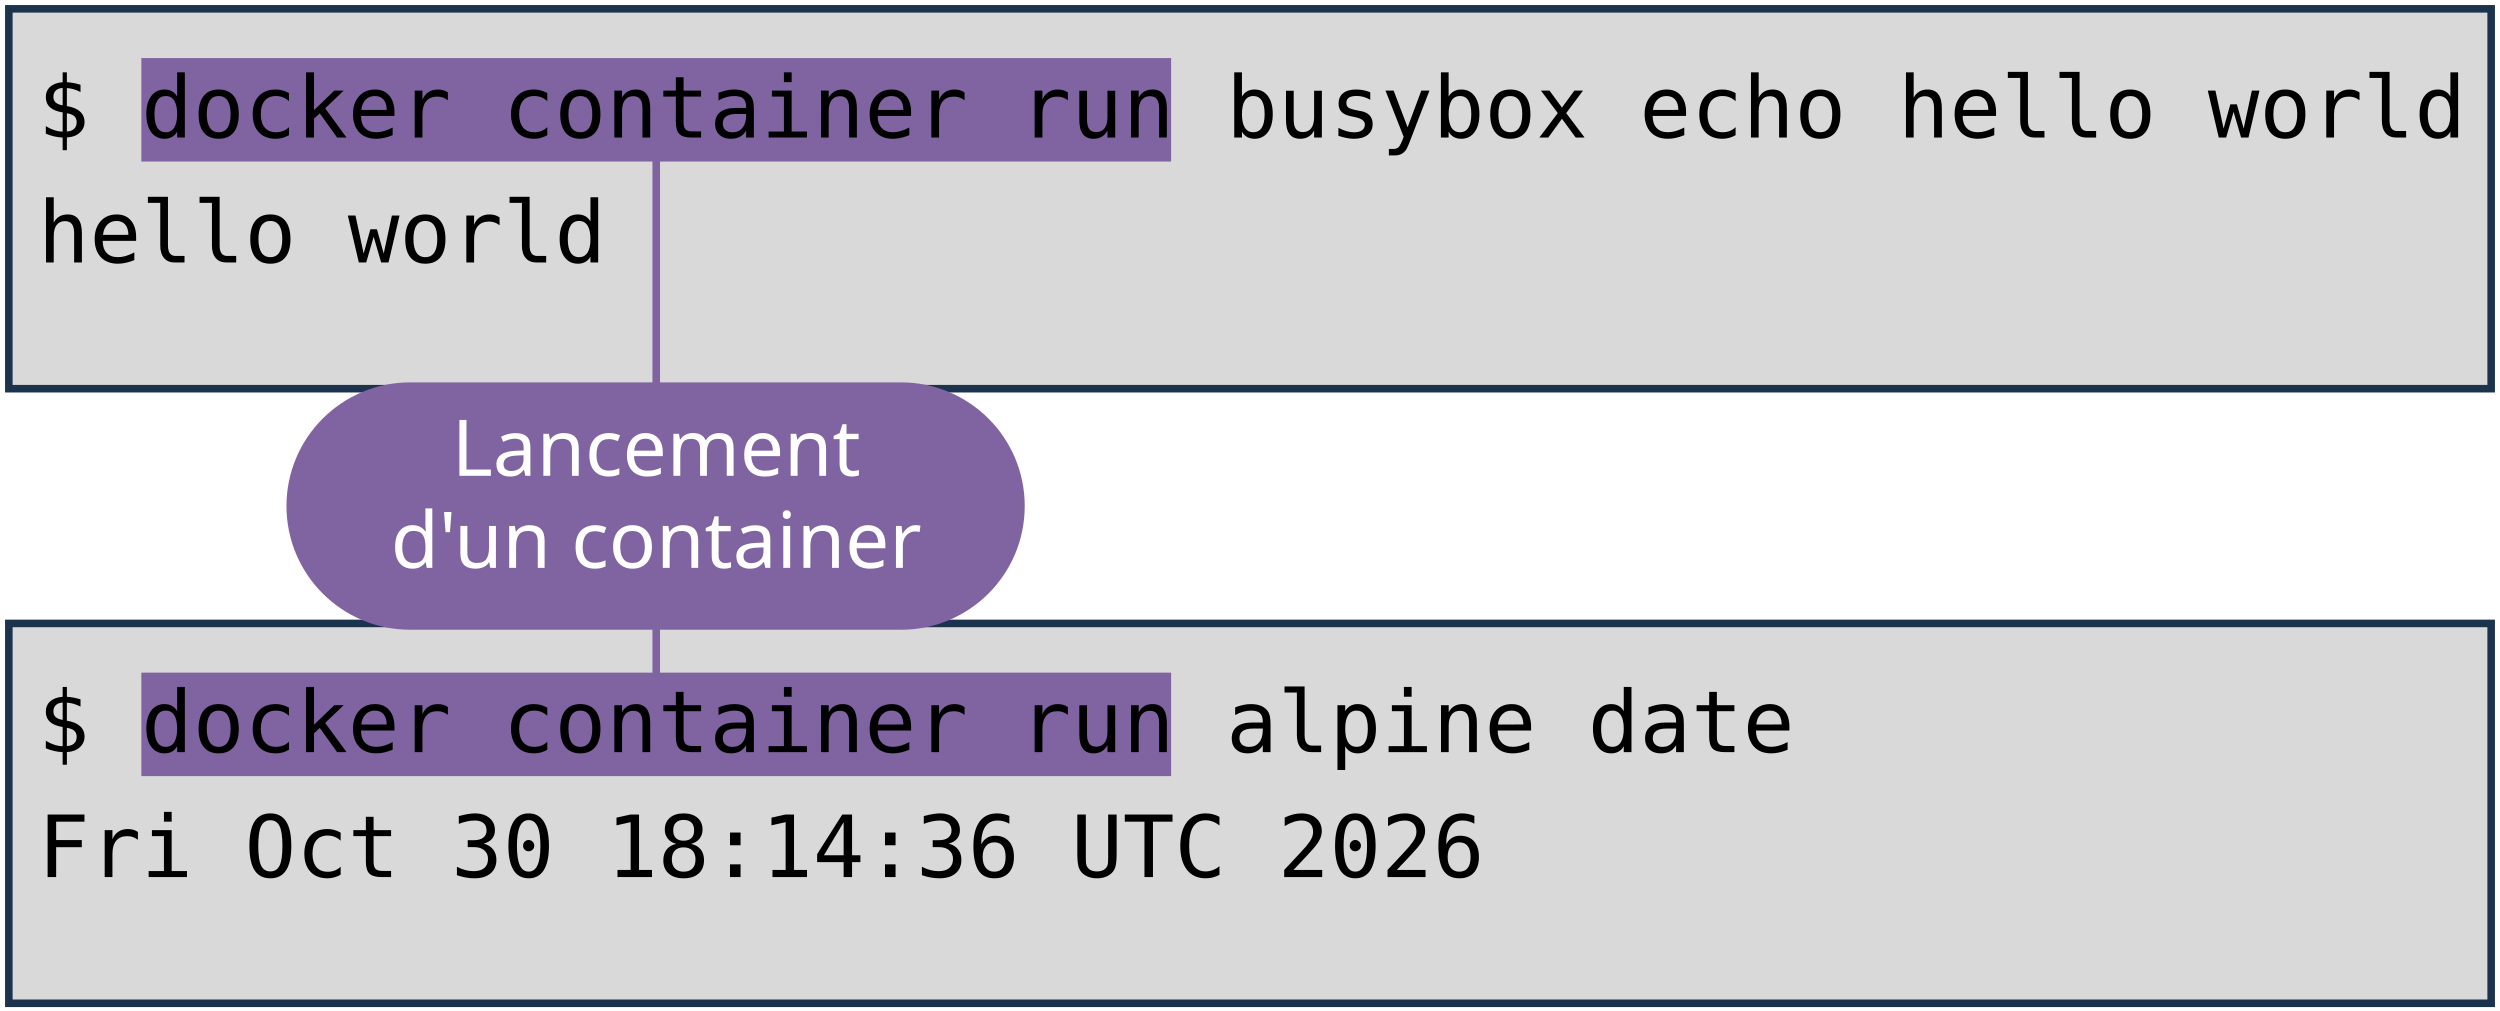
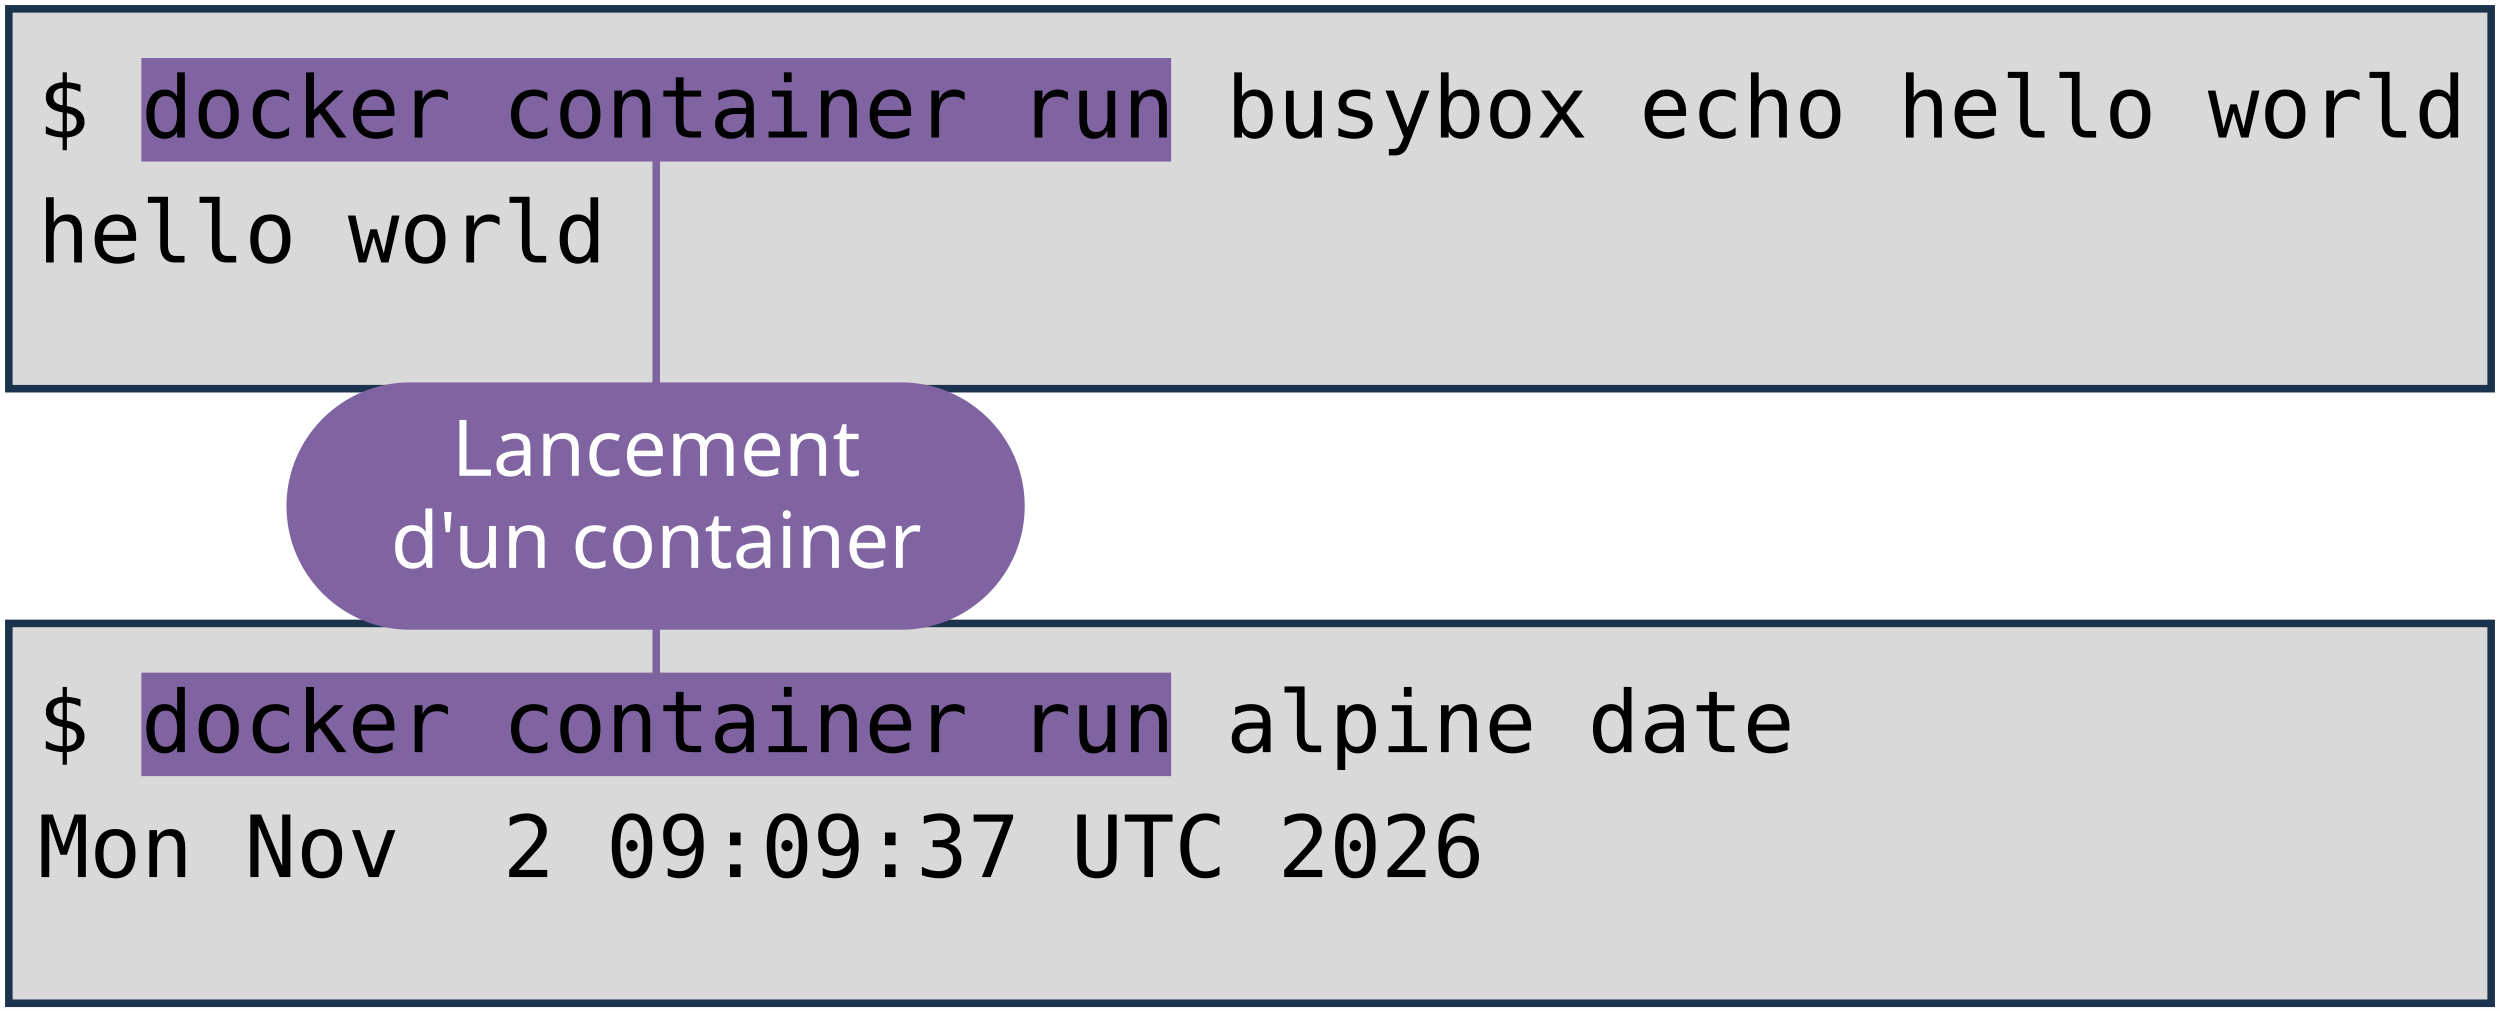
<svg xmlns="http://www.w3.org/2000/svg" viewBox="0 0 1981 801" width="1981" height="801" role="img" aria-label="Deux terminaux : docker container run busybox echo hello world, et docker container run alpine date. Annotations : lancement d'un container, image, commande lancée.">
  <style>
    .code { font-family: "DejaVu Sans Mono", Menlo, Consolas, monospace; font-size: 68px; fill: #000000; }
    .pill { font-family: "Trebuchet MS", "Century Gothic", Verdana, sans-serif; font-size: 62px; text-anchor: middle; }
  </style>
  <rect width="1981" height="801" fill="#FFFFFF" />
  <rect x="7" y="7" width="1967" height="301" fill="#D9D9D9" stroke="#1C334E" stroke-width="6" />
  <rect x="7" y="494" width="1967" height="301" fill="#D9D9D9" stroke="#1C334E" stroke-width="6" />
  <rect x="112" y="46" width="816" height="82" fill="#8064A2" />
  <rect x="112" y="533" width="816" height="82" fill="#8064A2" />
  <text x="30" y="109" class="code" xml:space="preserve">$ docker container run busybox echo hello world</text>
  <text x="30" y="208" class="code" xml:space="preserve">hello world</text>
  <text x="30" y="596" class="code" xml:space="preserve">$ docker container run alpine date</text>
-   <text x="30" y="695" class="code" xml:space="preserve">Fri Oct 30 18:14:36 UTC 2026</text>
+   <text x="30" y="695" class="code" xml:space="preserve">Mon Nov  2 09:09:37 UTC 2026</text>
  <path d="M 520 401 L 520 128" stroke="#8064A2" stroke-width="6" fill="none" stroke-linecap="round" />
  <path d="M 520 401 L 520 533" stroke="#8064A2" stroke-width="6" fill="none" stroke-linecap="round" />
  <rect x="227" y="303" width="585" height="196" rx="98" fill="#8064A2" />
  <text x="520" y="377" class="pill" fill="#FFFFFF">Lancement</text>
  <text x="520" y="450" class="pill" fill="#FFFFFF">d'un container</text>
</svg>
